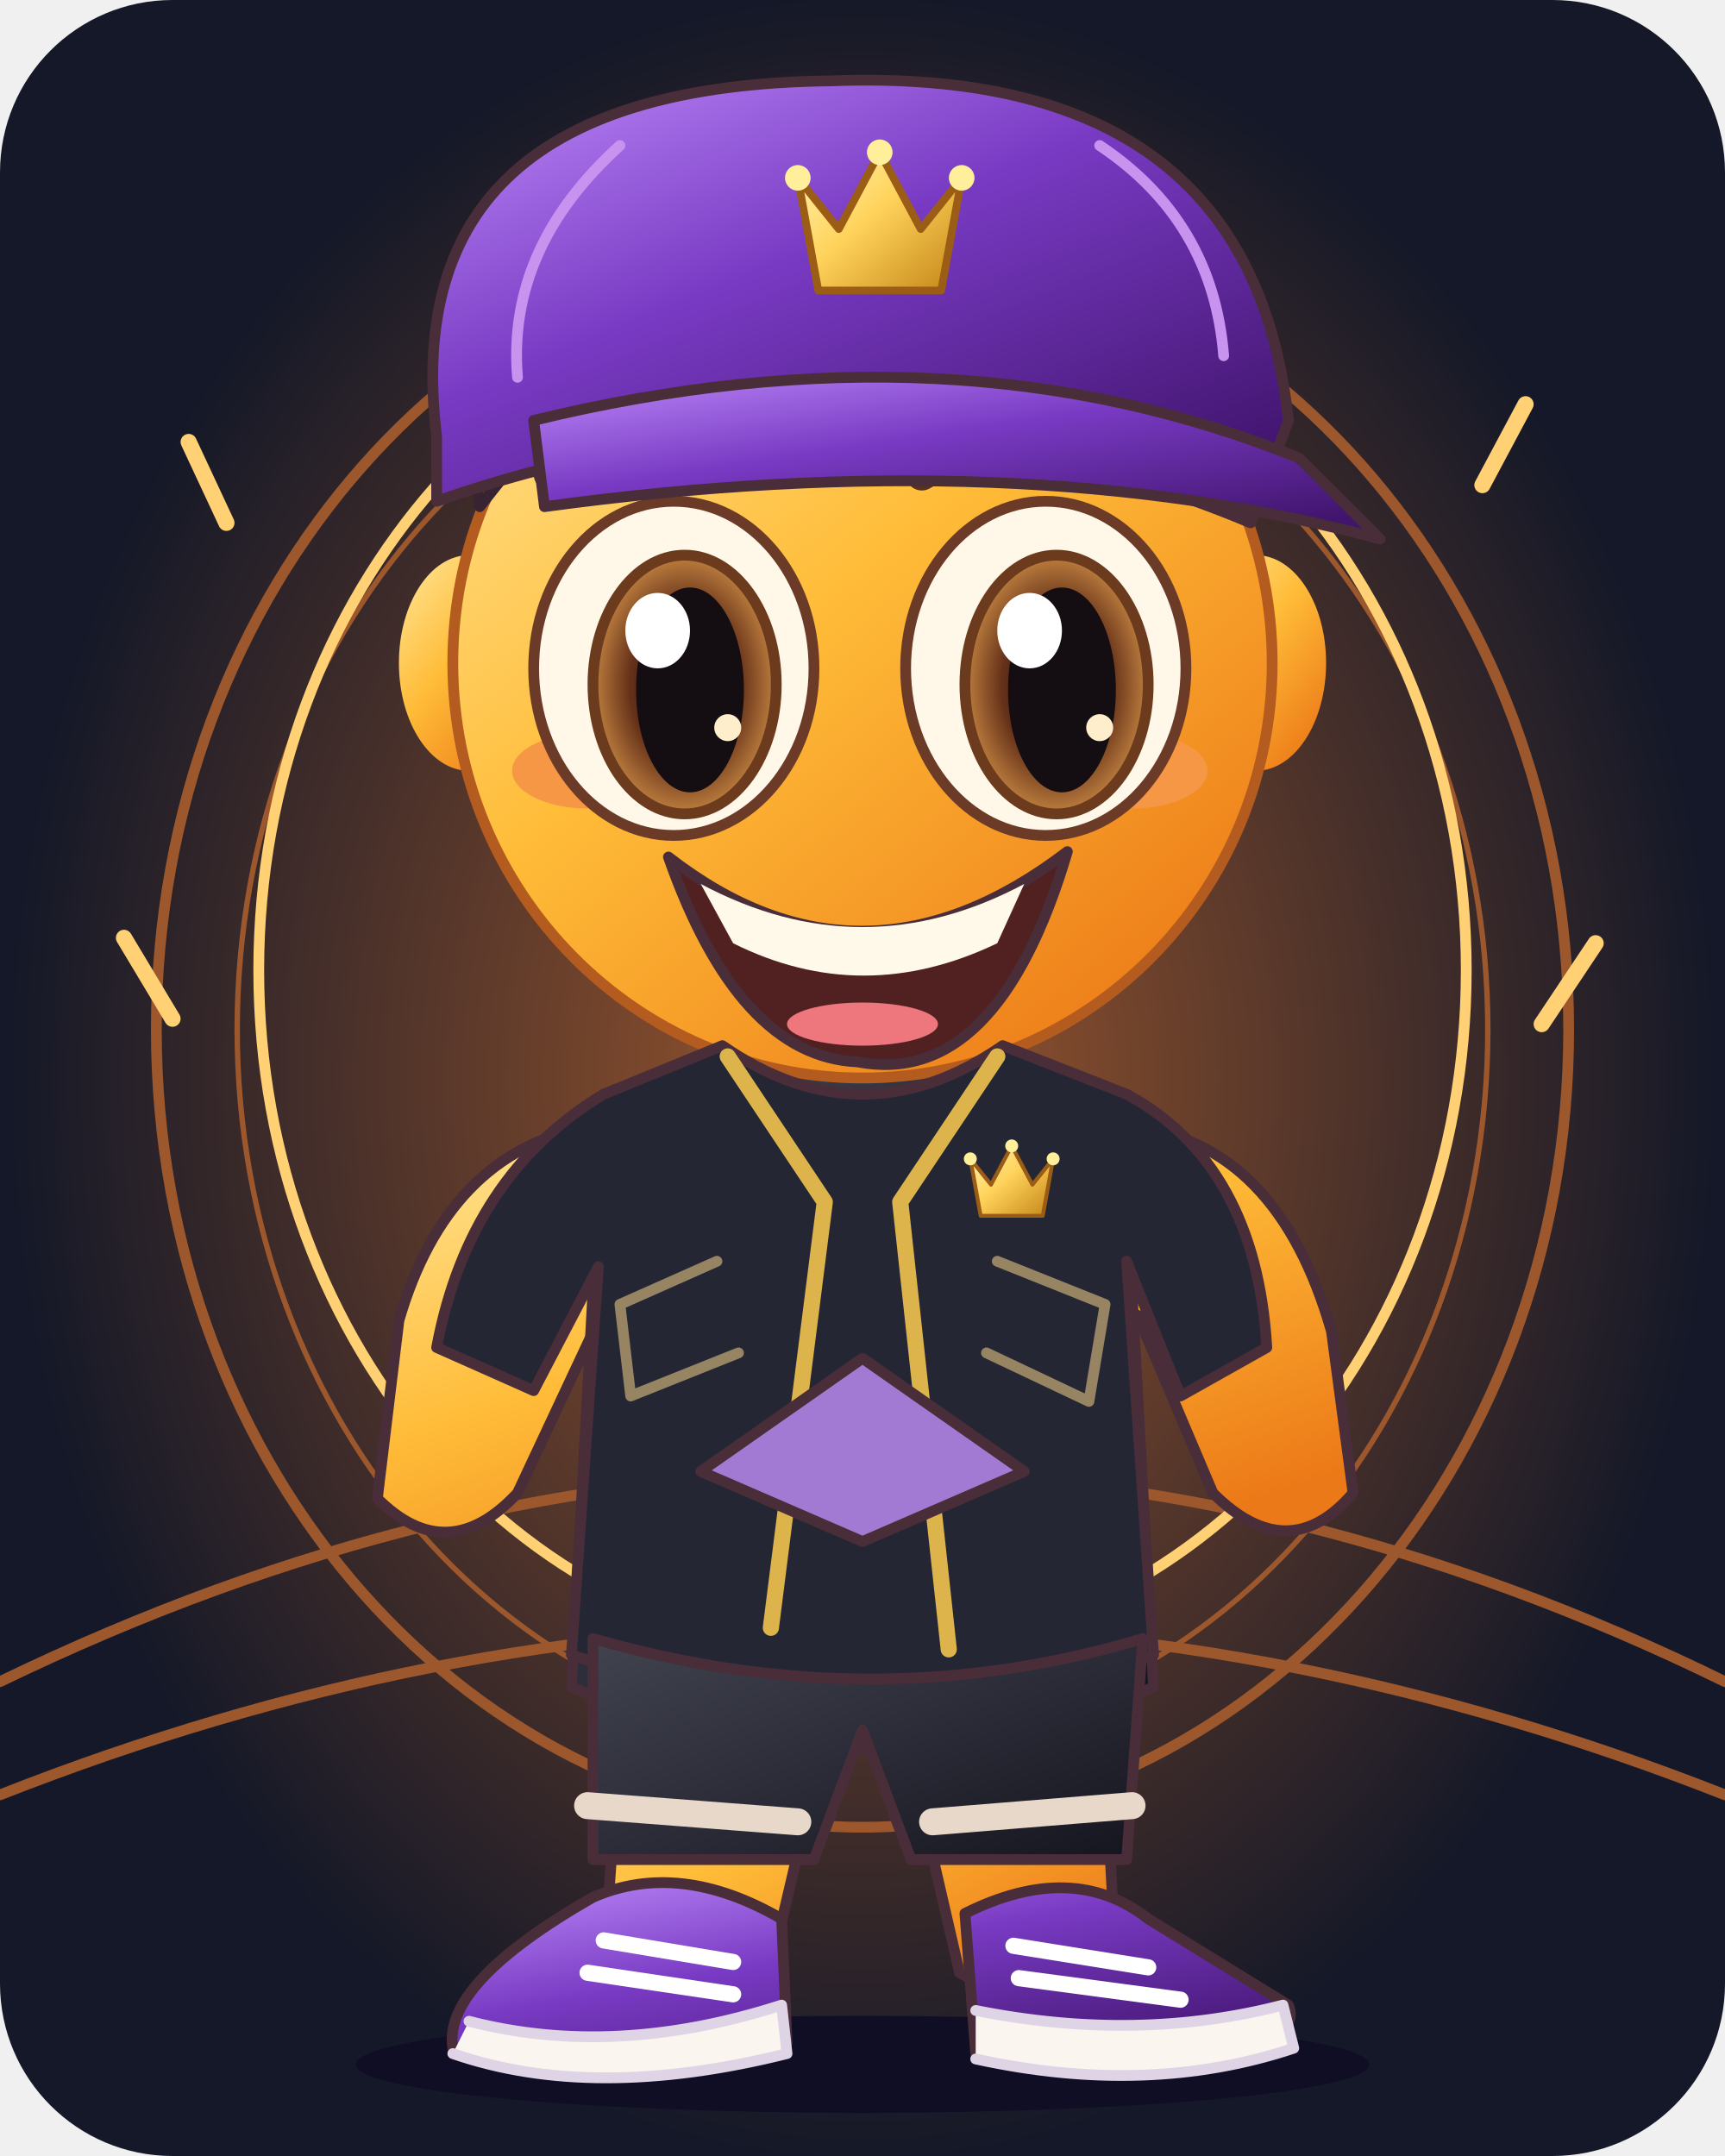
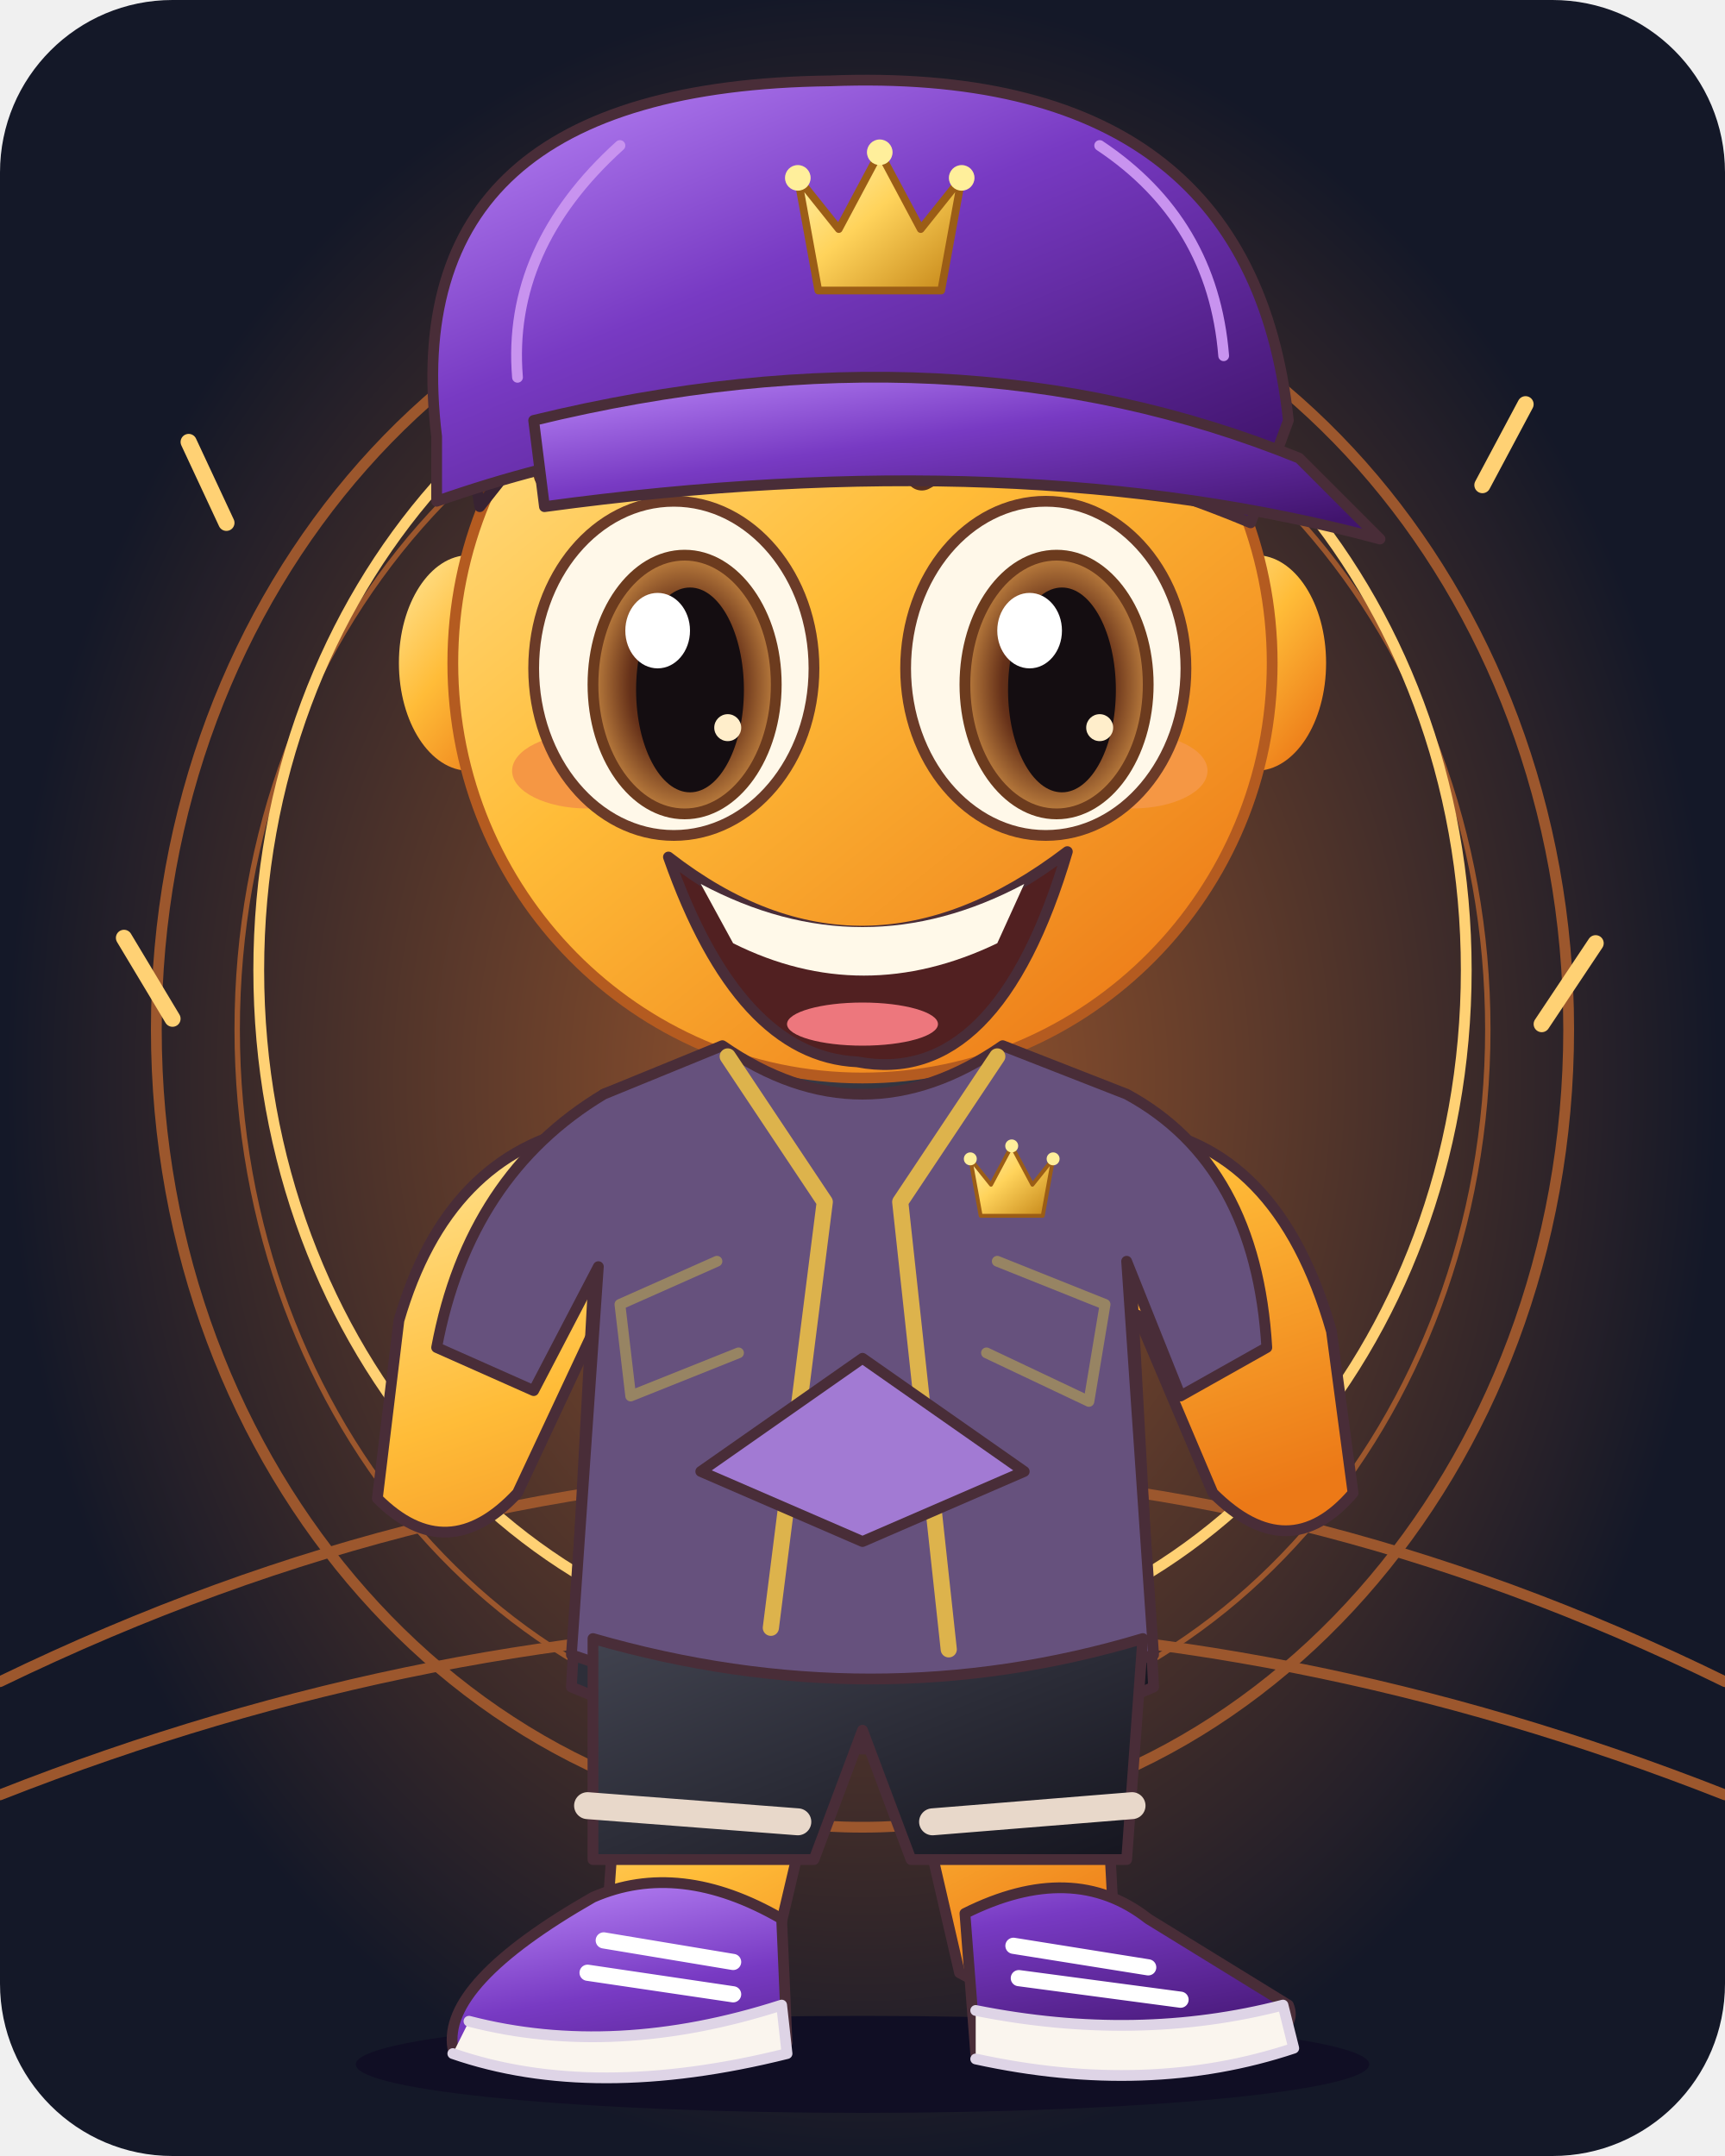
<svg xmlns="http://www.w3.org/2000/svg" width="320" height="400" viewBox="0 0 320 400">
  <defs>
    <linearGradient id="skin" x2=".8" y2="1">
      <stop stop-color="#ffe79a" />
      <stop offset=".48" stop-color="#ffbc38" />
      <stop offset="1" stop-color="#ec7917" />
    </linearGradient>
    <linearGradient id="purple" x2=".8" y2="1">
      <stop stop-color="#bd8afa" />
      <stop offset=".45" stop-color="#783ac3" />
      <stop offset="1" stop-color="#41146d" />
    </linearGradient>
    <linearGradient id="gold" x2="1" y2="1">
      <stop stop-color="#fff4b5" />
      <stop offset=".45" stop-color="#ffd35b" />
      <stop offset="1" stop-color="#c38416" />
    </linearGradient>
    <linearGradient id="dark" x2="1" y2="1">
      <stop stop-color="#41434f" />
      <stop offset="1" stop-color="#15151f" />
    </linearGradient>
    <radialGradient id="iris">
      <stop stop-color="#160d0c" />
      <stop offset=".6" stop-color="#663119" />
      <stop offset="1" stop-color="#be803f" />
    </radialGradient>
  </defs>
  <defs>
    <radialGradient id="bg">
      <stop stop-color="#9c572d" />
      <stop offset="1" stop-color="#141828" />
    </radialGradient>
  </defs>
  <rect x="0" y="0" width="320" height="400" rx="32" fill="url(#bg)" stroke="none" stroke-width="2" />
  <ellipse cx="160" cy="191" rx="131" ry="148" fill="none" stroke="#9c572d" stroke-width="2" />
  <ellipse cx="160" cy="191" rx="116" ry="132" fill="none" stroke="#9c572d" stroke-width="1" />
  <path d="M0 312 Q161 234 320 312 M0 333 Q160 270 320 333" fill="none" stroke="#9c572d" stroke-width="2" stroke-linecap="round" stroke-linejoin="round" />
  <ellipse cx="160" cy="180" rx="112" ry="127" fill="none" stroke="#ffd174" stroke-width="2" />
  <path d="M42 97 L35 82" fill="none" stroke="#ffd174" stroke-width="3" stroke-linecap="round" stroke-linejoin="round" />
  <path d="M275 90 L283 75" fill="none" stroke="#ffd174" stroke-width="3" stroke-linecap="round" stroke-linejoin="round" />
  <path d="M32 189 L23 174" fill="none" stroke="#ffd174" stroke-width="3" stroke-linecap="round" stroke-linejoin="round" />
  <path d="M286 190 L296 175" fill="none" stroke="#ffd174" stroke-width="3" stroke-linecap="round" stroke-linejoin="round" />
  <ellipse cx="160" cy="383" rx="94" ry="9" fill="#100e24" stroke="none" stroke-width="0" />
  <path d="M116 308 L112 365 Q127 375 143 365 L155 314 M166 314 L178 366 Q194 375 207 364 L204 308" fill="url(#skin)" stroke="#492d38" stroke-width="2" stroke-linecap="round" stroke-linejoin="round" />
  <path d="M110 352 Q126 345 145 356 L146 379 Q105 389 84 380 Q82 368 110 352 M179 355 Q199 345 213 356 L239 372 Q244 384 181 381 Z" fill="url(#purple)" stroke="#492d38" stroke-width="2" stroke-linecap="round" stroke-linejoin="round" />
  <path d="M87 375 Q114 382 145 372 L146 381 Q110 390 84 381 M181 373 Q211 379 238 372 L240 380 Q213 389 181 382" fill="#faf5ee" stroke="#ded4e6" stroke-width="2" stroke-linecap="round" stroke-linejoin="round" />
  <path d="M112 360 L136 364 M109 366 L136 370 M188 361 L213 365 M189 367 L219 371" fill="none" stroke="#fff" stroke-width="3" stroke-linecap="round" stroke-linejoin="round" />
  <path d="M109 209 Q83 214 74 245 L70 278 Q83 291 96 277 L111 245 M210 209 Q237 212 247 247 L251 277 Q239 291 225 277 L211 244" fill="url(#skin)" stroke="#492d38" stroke-width="2" stroke-linecap="round" stroke-linejoin="round" />
  <path d="M112 203 Q160 185 208 203 L214 313 Q161 336 106 313 Z" fill="url(#dark)" stroke="#492d38" stroke-width="2" stroke-linecap="round" stroke-linejoin="round" />
  <ellipse cx="87" cy="123" rx="13" ry="20" fill="url(#skin)" stroke="none" stroke-width="2" />
  <ellipse cx="233" cy="123" rx="13" ry="20" fill="url(#skin)" stroke="none" stroke-width="2" />
  <ellipse cx="160" cy="123" rx="76" ry="77" fill="url(#skin)" stroke="#b45b20" stroke-width="2" />
  <ellipse cx="128" cy="78" rx="28" ry="13" fill="#ffe7a2" stroke="none" stroke-width="2" />
  <ellipse cx="109" cy="143" rx="14" ry="7" fill="#f59744" stroke="none" stroke-width="2" />
  <ellipse cx="210" cy="143" rx="14" ry="7" fill="#f59744" stroke="none" stroke-width="2" />
-   <path d="M112 203 L134 194 Q160 212 186 194 L209 203 Q233 216 235 250 L219 259 L209 234 L214 307 Q160 326 106 307 L111 235 L99 258 L81 250 Q87 218 112 203 Z" fill="#252634" stroke="#492d38" stroke-width="2" stroke-linecap="round" stroke-linejoin="round" />
+   <path d="M112 203 L134 194 Q160 212 186 194 L209 203 Q233 216 235 250 L219 259 L209 234 L214 307 Q160 326 106 307 L111 235 L99 258 L81 250 Q87 218 112 203 Z" fill="#66517d" stroke="#492d38" stroke-width="2" stroke-linecap="round" stroke-linejoin="round" />
  <path d="M110 304 Q162 319 212 304 L209 345 L169 345 L160 321 L151 345 L110 345 Z" fill="url(#dark)" stroke="#492d38" stroke-width="2" stroke-linecap="round" stroke-linejoin="round" />
  <path d="M109 335 L148 338 M173 338 L210 335" fill="none" stroke="#e8d8ca" stroke-width="5" stroke-linecap="round" stroke-linejoin="round" />
  <path d="M135 196 L153 223 L143 302 M185 196 L167 223 L176 306" fill="none" stroke="#ddb34c" stroke-width="3" stroke-linecap="round" stroke-linejoin="round" />
  <path d="M133 234 L115 242 L117 259 L137 251 M185 234 L205 242 L202 260 L183 251" fill="none" stroke="#978463" stroke-width="2" stroke-linecap="round" stroke-linejoin="round" />
  <g transform="translate(180 215) scale(0.48)">
    <path d="M0 0 L8 10 L16 -5 L24 10 L32 0 L28 22 L4 22 Z" fill="url(#gold)" stroke="#9b5d16" stroke-width="1.5" stroke-linecap="round" stroke-linejoin="round" />
    <ellipse cx="0" cy="0" rx="2.5" ry="2.5" fill="#ffef9b" stroke="none" stroke-width="2" />
    <ellipse cx="16" cy="-5" rx="2.5" ry="2.5" fill="#ffef9b" stroke="none" stroke-width="2" />
    <ellipse cx="32" cy="0" rx="2.5" ry="2.5" fill="#ffef9b" stroke="none" stroke-width="2" />
  </g>
  <path d="M130 273 L160 252 L190 273 L160 286 Z" fill="#a27ad3" stroke="#492d38" stroke-width="2" stroke-linecap="round" stroke-linejoin="round" />
  <path d="M89 94 Q80 44 119 38 L129 27 L146 38 L164 24 L178 38 L201 29 Q238 44 232 95 L208 70 Q182 91 154 65 Q122 90 108 70 Z" fill="#5c3021" stroke="#382332" stroke-width="2" stroke-linecap="round" stroke-linejoin="round" />
  <path d="M120 53 L136 43 M155 48 L168 37" fill="none" stroke="#bc7851" stroke-width="3" stroke-linecap="round" stroke-linejoin="round" />
  <path d="M124 159 Q160 187 198 158 Q185 202 159 197 Q137 196 124 159" fill="#512021" stroke="#492d38" stroke-width="2" stroke-linecap="round" stroke-linejoin="round" />
  <path d="M130 164 Q160 180 190 164 L185 175 Q160 187 136 175" fill="#fff9e9" stroke="none" stroke-width="2" stroke-linecap="round" stroke-linejoin="round" />
  <ellipse cx="160" cy="190" rx="14" ry="4" fill="#ed777d" stroke="none" stroke-width="2" />
  <ellipse cx="125" cy="124" rx="26" ry="31" fill="#fff8e9" stroke="#6b3b28" stroke-width="2" />
  <ellipse cx="127" cy="127" rx="17" ry="24" fill="url(#iris)" stroke="#6c3b1e" stroke-width="2" />
  <ellipse cx="128" cy="128" rx="10" ry="19" fill="#140d11" stroke="none" stroke-width="2" />
  <ellipse cx="122" cy="117" rx="6" ry="7" fill="#fff" stroke="none" stroke-width="2" />
  <ellipse cx="135" cy="135" rx="2.5" ry="2.5" fill="#ffeecb" stroke="none" stroke-width="2" />
  <path d="M102 88 Q125 75 145 87" fill="none" stroke="#583021" stroke-width="6" stroke-linecap="round" stroke-linejoin="round" />
  <ellipse cx="194" cy="124" rx="26" ry="31" fill="#fff8e9" stroke="#6b3b28" stroke-width="2" />
  <ellipse cx="196" cy="127" rx="17" ry="24" fill="url(#iris)" stroke="#6c3b1e" stroke-width="2" />
  <ellipse cx="197" cy="128" rx="10" ry="19" fill="#140d11" stroke="none" stroke-width="2" />
  <ellipse cx="191" cy="117" rx="6" ry="7" fill="#fff" stroke="none" stroke-width="2" />
  <ellipse cx="204" cy="135" rx="2.5" ry="2.5" fill="#ffeecb" stroke="none" stroke-width="2" />
  <path d="M171 88 Q194 75 214 87" fill="none" stroke="#583021" stroke-width="6" stroke-linecap="round" stroke-linejoin="round" />
  <path d="M81 81 Q73 16 154 15 Q232 12 239 78 L232 97 Q158 66 81 93 Z" fill="url(#purple)" stroke="#492d38" stroke-width="2" stroke-linecap="round" stroke-linejoin="round" />
  <path d="M99 78 Q177 59 241 85 L256 100 Q189 82 101 94 Z" fill="url(#purple)" stroke="#492d38" stroke-width="2" stroke-linecap="round" stroke-linejoin="round" />
  <g transform="translate(148 33) scale(0.95)">
    <path d="M0 0 L8 10 L16 -5 L24 10 L32 0 L28 22 L4 22 Z" fill="url(#gold)" stroke="#9b5d16" stroke-width="1.5" stroke-linecap="round" stroke-linejoin="round" />
    <ellipse cx="0" cy="0" rx="2.5" ry="2.5" fill="#ffef9b" stroke="none" stroke-width="2" />
    <ellipse cx="16" cy="-5" rx="2.5" ry="2.5" fill="#ffef9b" stroke="none" stroke-width="2" />
    <ellipse cx="32" cy="0" rx="2.5" ry="2.5" fill="#ffef9b" stroke="none" stroke-width="2" />
  </g>
  <path d="M115 27 Q94 46 96 70 M204 27 Q225 41 227 66" fill="none" stroke="#c893ef" stroke-width="2" stroke-linecap="round" stroke-linejoin="round" />
</svg>
